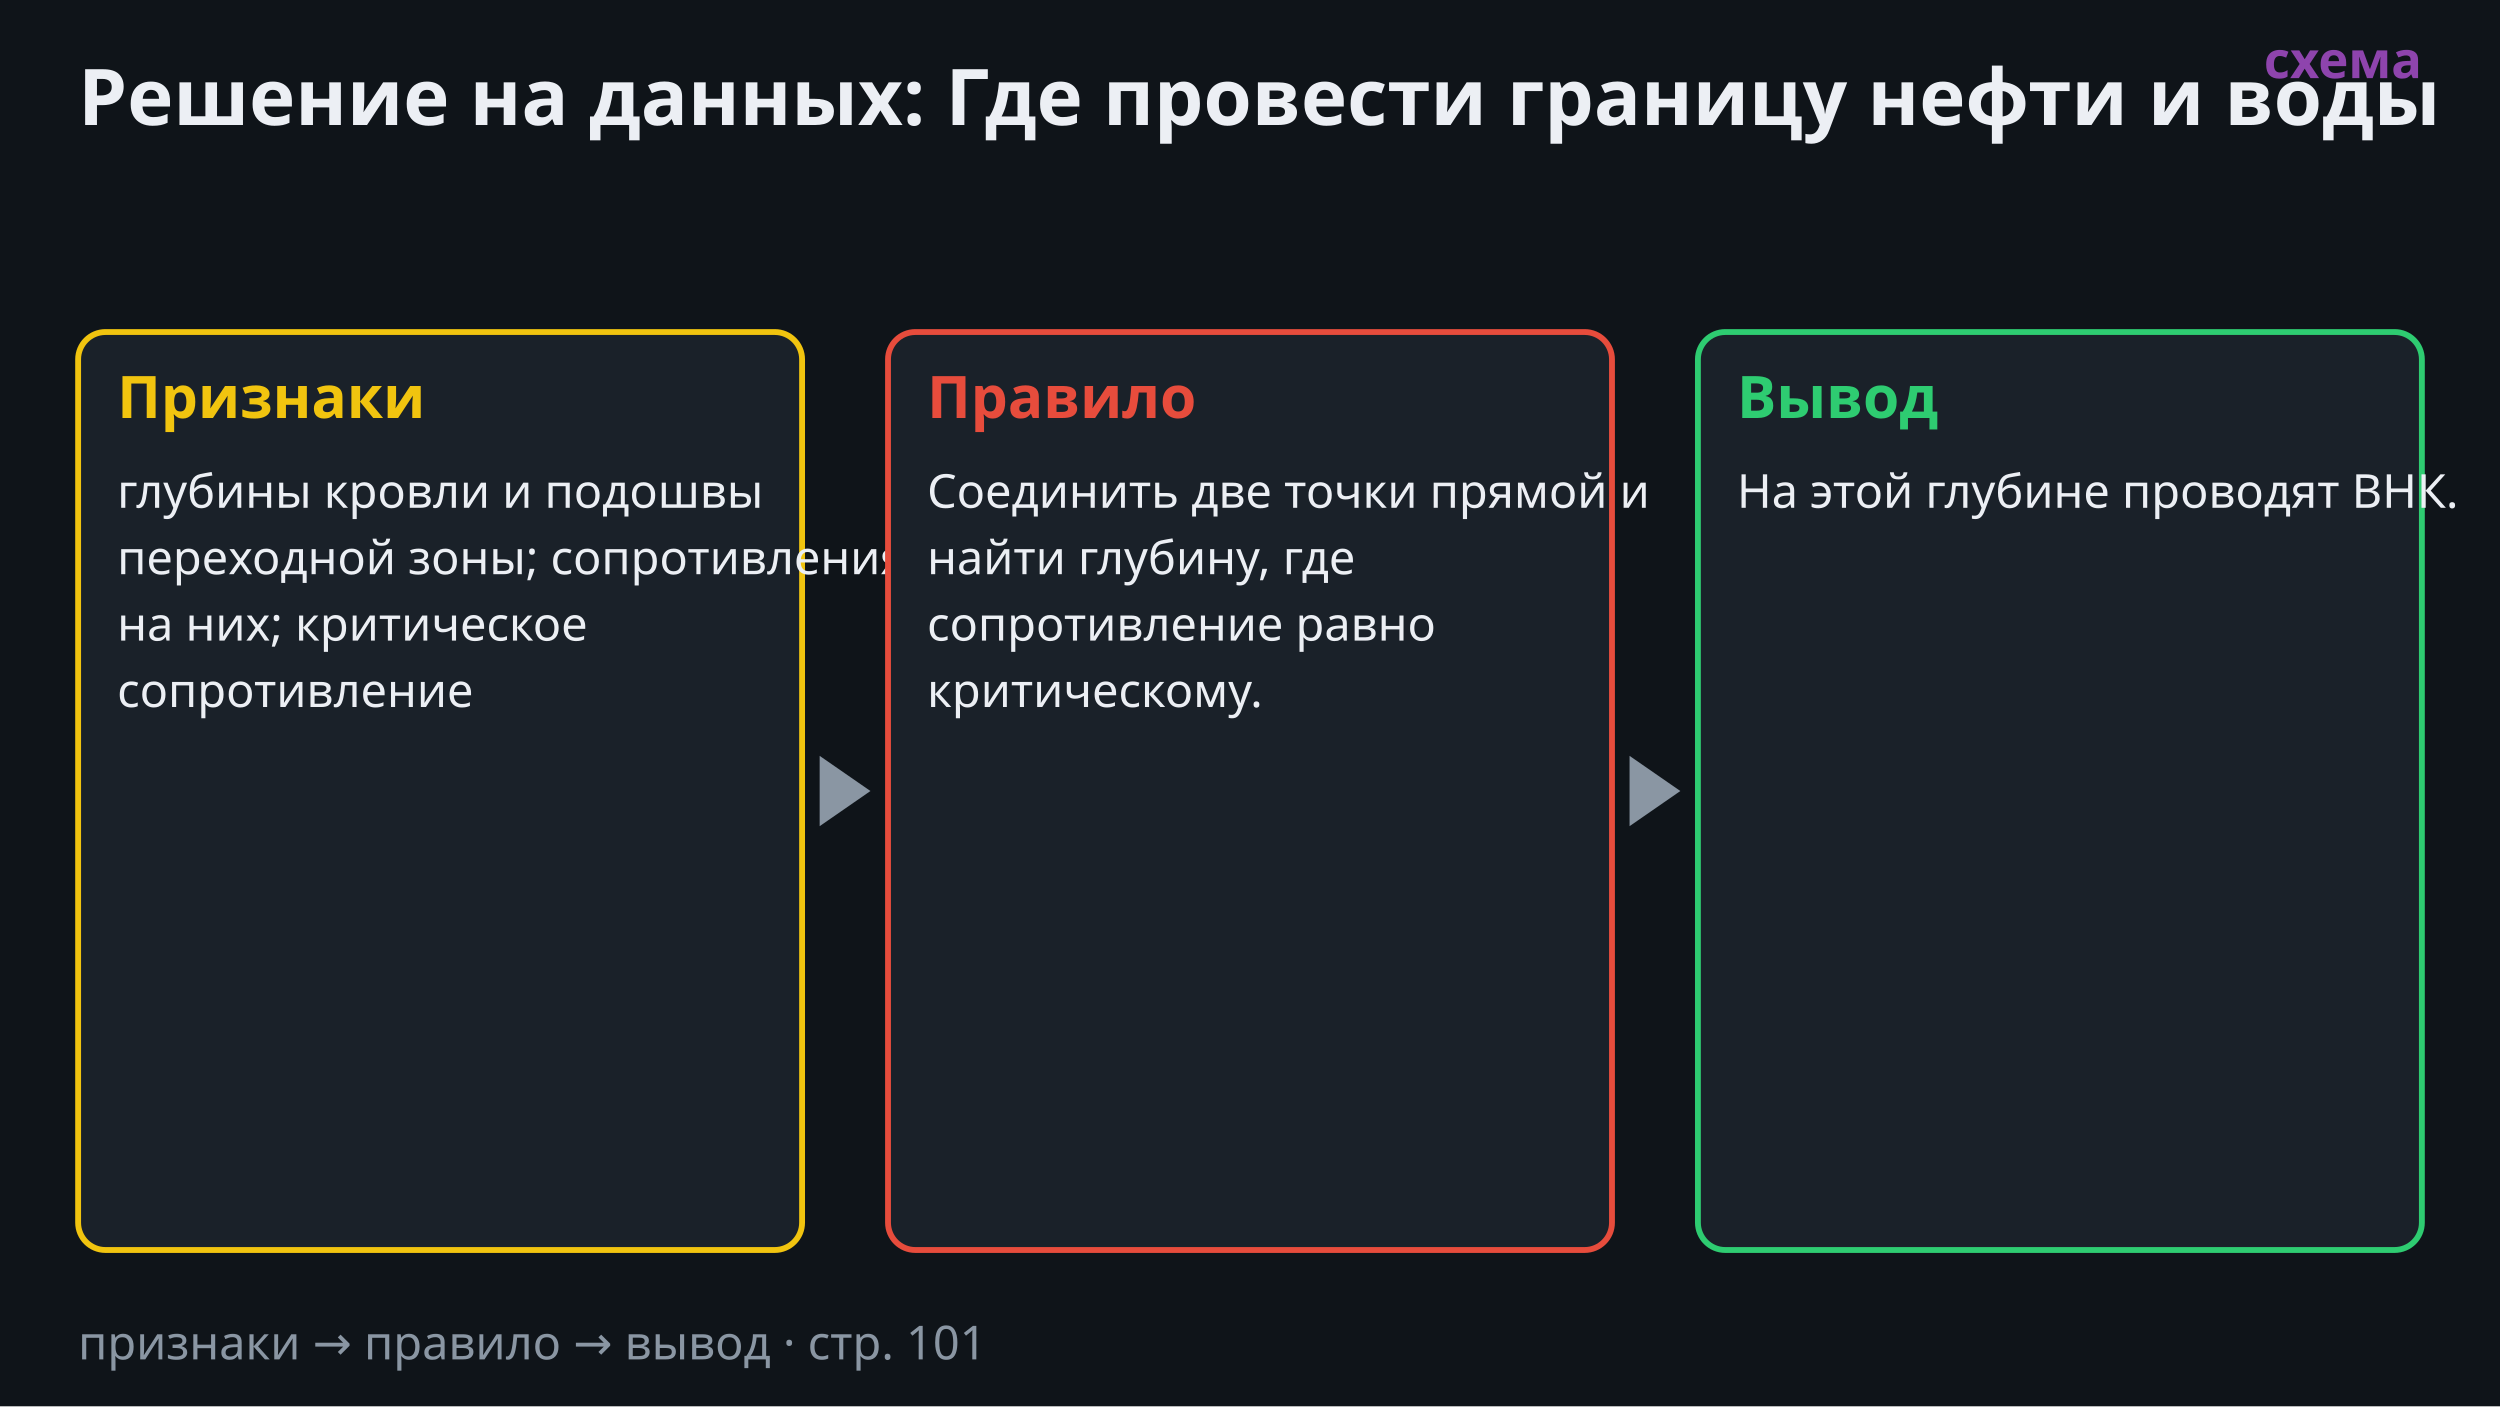
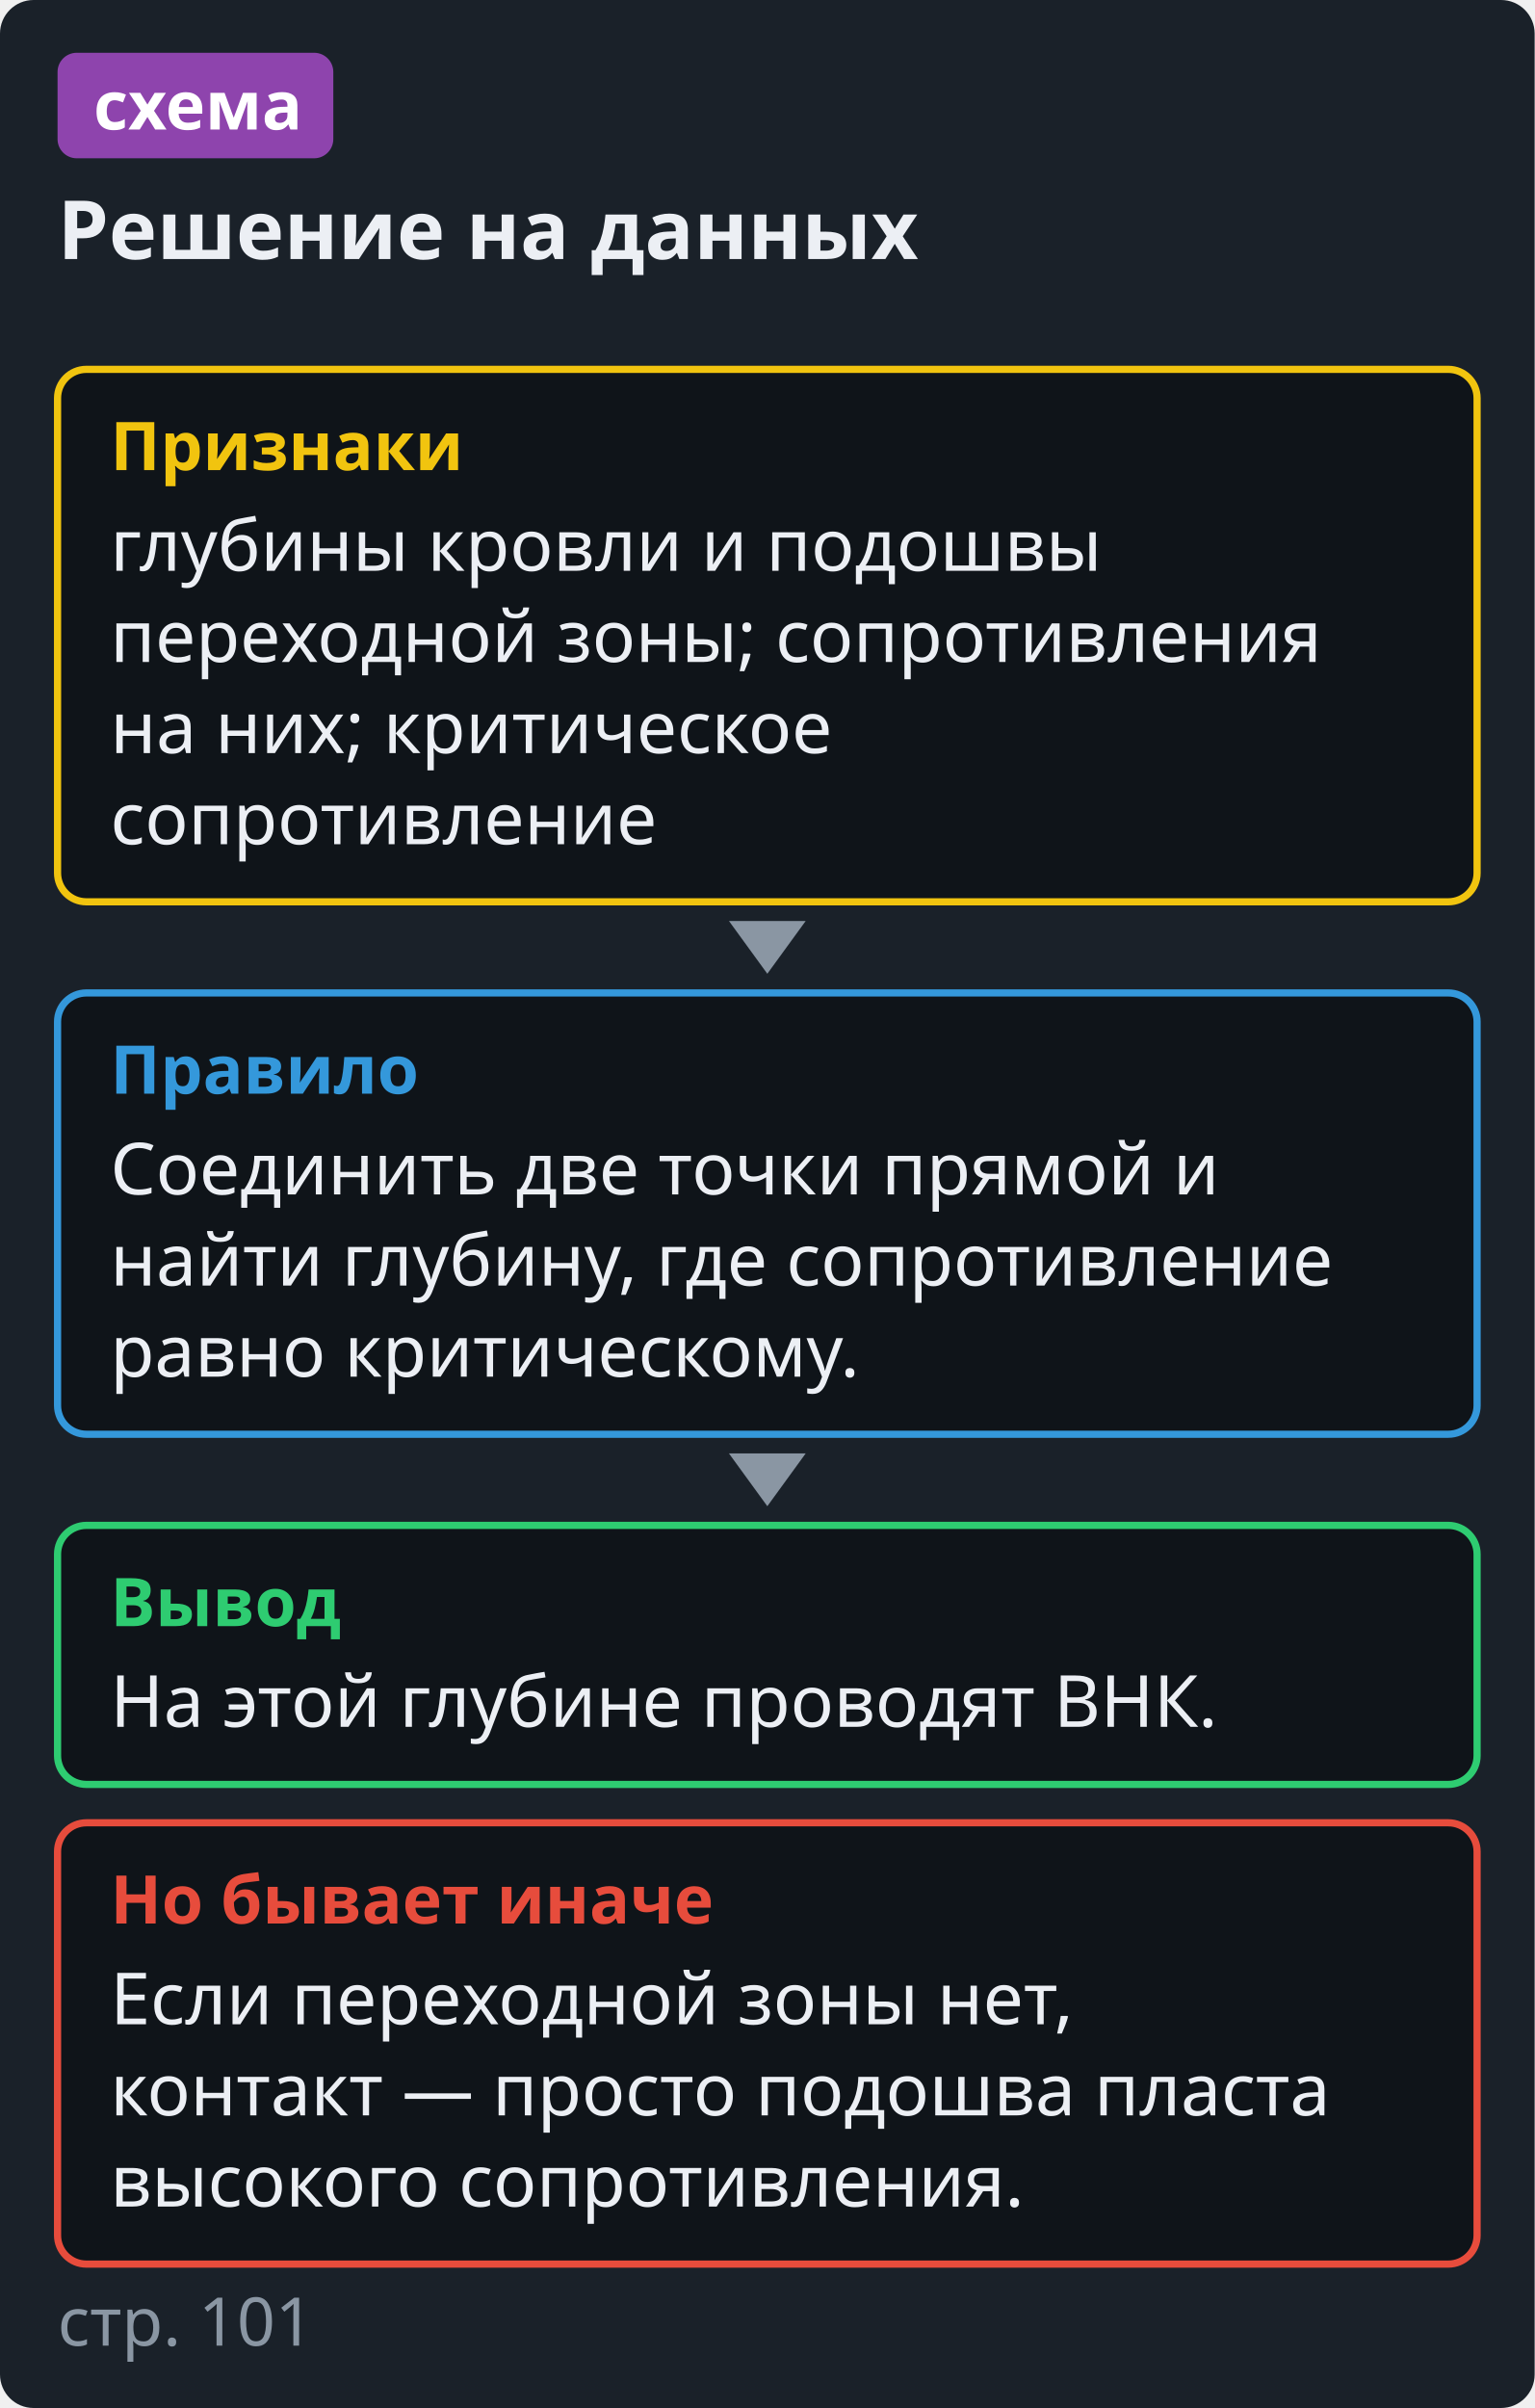
- <svg xmlns="http://www.w3.org/2000/svg" viewBox="0 0 1280 720" width="1280" height="720" style="max-width:100%;height:auto">
-   <rect width="1280" height="720" fill="#0F1419" />
-   <text x="40" y="64" font-family="Segoe UI" font-size="40" font-weight="700" fill="#ECEFF4">Решение на данных: Где провести границу нефти и воды</text>
-   <text x="1240" y="40" text-anchor="end" font-family="Segoe UI" font-size="26" font-weight="700" fill="#8E44AD">схема</text>
-   <rect x="40.0" y="170" width="370.667" height="470" rx="14" fill="#1A2129" stroke="#F1C40F" stroke-width="3" />
-   <text x="60.0" y="214" font-family="Segoe UI" font-size="30" font-weight="700" fill="#F1C40F">Признаки</text>
-   <text x="60.0" y="260" font-family="Segoe UI" font-size="24" fill="#ECEFF4">глубины кровли и подошвы</text>
-   <text x="60.0" y="294" font-family="Segoe UI" font-size="24" fill="#ECEFF4">переходной зоны; сопротивления</text>
-   <text x="60.0" y="328" font-family="Segoe UI" font-size="24" fill="#ECEFF4">на них; критическое</text>
-   <text x="60.0" y="362" font-family="Segoe UI" font-size="24" fill="#ECEFF4">сопротивление</text>
-   <polygon points="419.667,387 445.667,405 419.667,423" fill="#8A96A3" />
-   <rect x="454.667" y="170" width="370.667" height="470" rx="14" fill="#1A2129" stroke="#E74C3C" stroke-width="3" />
-   <text x="474.667" y="214" font-family="Segoe UI" font-size="30" font-weight="700" fill="#E74C3C">Правило</text>
-   <text x="474.667" y="260" font-family="Segoe UI" font-size="24" fill="#ECEFF4">Соединить две точки прямой и</text>
-   <text x="474.667" y="294" font-family="Segoe UI" font-size="24" fill="#ECEFF4">найти глубину, где</text>
-   <text x="474.667" y="328" font-family="Segoe UI" font-size="24" fill="#ECEFF4">сопротивление равно</text>
-   <text x="474.667" y="362" font-family="Segoe UI" font-size="24" fill="#ECEFF4">критическому.</text>
-   <polygon points="834.333,387 860.333,405 834.333,423" fill="#8A96A3" />
-   <rect x="869.333" y="170" width="370.667" height="470" rx="14" fill="#1A2129" stroke="#2ECC71" stroke-width="3" />
-   <text x="889.333" y="214" font-family="Segoe UI" font-size="30" font-weight="700" fill="#2ECC71">Вывод</text>
-   <text x="889.333" y="260" font-family="Segoe UI" font-size="24" fill="#ECEFF4">На этой глубине проводят ВНК.</text>
-   <text x="40" y="696" font-family="Segoe UI" font-size="24" fill="#8A96A3">признаки → правило → вывод · стр. 101</text>
+ <svg xmlns="http://www.w3.org/2000/svg" viewBox="0 0 640 1004" width="640" height="1004" style="max-width:100%;height:auto">
+   <rect width="640" height="1004" rx="14" fill="#1A2129" />
+   <rect x="24" y="22" width="115" height="44" rx="8" fill="#8E44AD" />
+   <text x="39.0" y="54.0" font-family="Segoe UI,system-ui,sans-serif" font-size="28" font-weight="600" fill="#FFFFFF" text-anchor="start">схема</text>
+   <text x="24.0" y="108.0" font-family="Segoe UI,system-ui,sans-serif" font-size="34" font-weight="700" fill="#ECEFF4" text-anchor="start">Решение на данных</text>
+   <rect x="24" y="154" width="592" height="222" rx="12" fill="#0F1419" stroke="#F1C40F" stroke-width="3" />
+   <text x="46.0" y="196.0" font-family="Segoe UI,system-ui,sans-serif" font-size="28" font-weight="700" fill="#F1C40F" text-anchor="start">Признаки</text>
+   <text x="46.0" y="238.0" font-family="Segoe UI,system-ui,sans-serif" font-size="30" font-weight="400" fill="#ECEFF4" text-anchor="start">глубины кровли и подошвы</text>
+   <text x="46.0" y="276.0" font-family="Segoe UI,system-ui,sans-serif" font-size="30" font-weight="400" fill="#ECEFF4" text-anchor="start">переходной зоны; сопротивления</text>
+   <text x="46.0" y="314.0" font-family="Segoe UI,system-ui,sans-serif" font-size="30" font-weight="400" fill="#ECEFF4" text-anchor="start">на них; критическое</text>
+   <text x="46.0" y="352.0" font-family="Segoe UI,system-ui,sans-serif" font-size="30" font-weight="400" fill="#ECEFF4" text-anchor="start">сопротивление</text>
+   <polygon points="304.0,384 336.0,384 320.0,406" fill="#8A96A3" />
+   <rect x="24" y="414" width="592" height="184" rx="12" fill="#0F1419" stroke="#3498DB" stroke-width="3" />
+   <text x="46.0" y="456.0" font-family="Segoe UI,system-ui,sans-serif" font-size="28" font-weight="700" fill="#3498DB" text-anchor="start">Правило</text>
+   <text x="46.0" y="498.0" font-family="Segoe UI,system-ui,sans-serif" font-size="30" font-weight="400" fill="#ECEFF4" text-anchor="start">Соединить две точки прямой и</text>
+   <text x="46.0" y="536.0" font-family="Segoe UI,system-ui,sans-serif" font-size="30" font-weight="400" fill="#ECEFF4" text-anchor="start">найти глубину, где сопротивление</text>
+   <text x="46.0" y="574.0" font-family="Segoe UI,system-ui,sans-serif" font-size="30" font-weight="400" fill="#ECEFF4" text-anchor="start">равно критическому.</text>
+   <polygon points="304.0,606 336.0,606 320.0,628" fill="#8A96A3" />
+   <rect x="24" y="636" width="592" height="108" rx="12" fill="#0F1419" stroke="#2ECC71" stroke-width="3" />
+   <text x="46.0" y="678.0" font-family="Segoe UI,system-ui,sans-serif" font-size="28" font-weight="700" fill="#2ECC71" text-anchor="start">Вывод</text>
+   <text x="46.0" y="720.0" font-family="Segoe UI,system-ui,sans-serif" font-size="30" font-weight="400" fill="#ECEFF4" text-anchor="start">На этой глубине проводят ВНК.</text>
+   <rect x="24" y="760" width="592" height="184" rx="12" fill="#0F1419" stroke="#E74C3C" stroke-width="3" />
+   <text x="46.0" y="802.0" font-family="Segoe UI,system-ui,sans-serif" font-size="28" font-weight="700" fill="#E74C3C" text-anchor="start">Но бывает иначе</text>
+   <text x="46.0" y="844.0" font-family="Segoe UI,system-ui,sans-serif" font-size="30" font-weight="400" fill="#ECEFF4" text-anchor="start">Если переходной зоны нет,</text>
+   <text x="46.0" y="882.0" font-family="Segoe UI,system-ui,sans-serif" font-size="30" font-weight="400" fill="#ECEFF4" text-anchor="start">контакт — просто подошва пласта</text>
+   <text x="46.0" y="920.0" font-family="Segoe UI,system-ui,sans-serif" font-size="30" font-weight="400" fill="#ECEFF4" text-anchor="start">высокого сопротивления.</text>
+   <text x="24.0" y="978.0" font-family="Segoe UI,system-ui,sans-serif" font-size="28" font-weight="400" fill="#8A96A3" text-anchor="start">стр. 101</text>
</svg>
